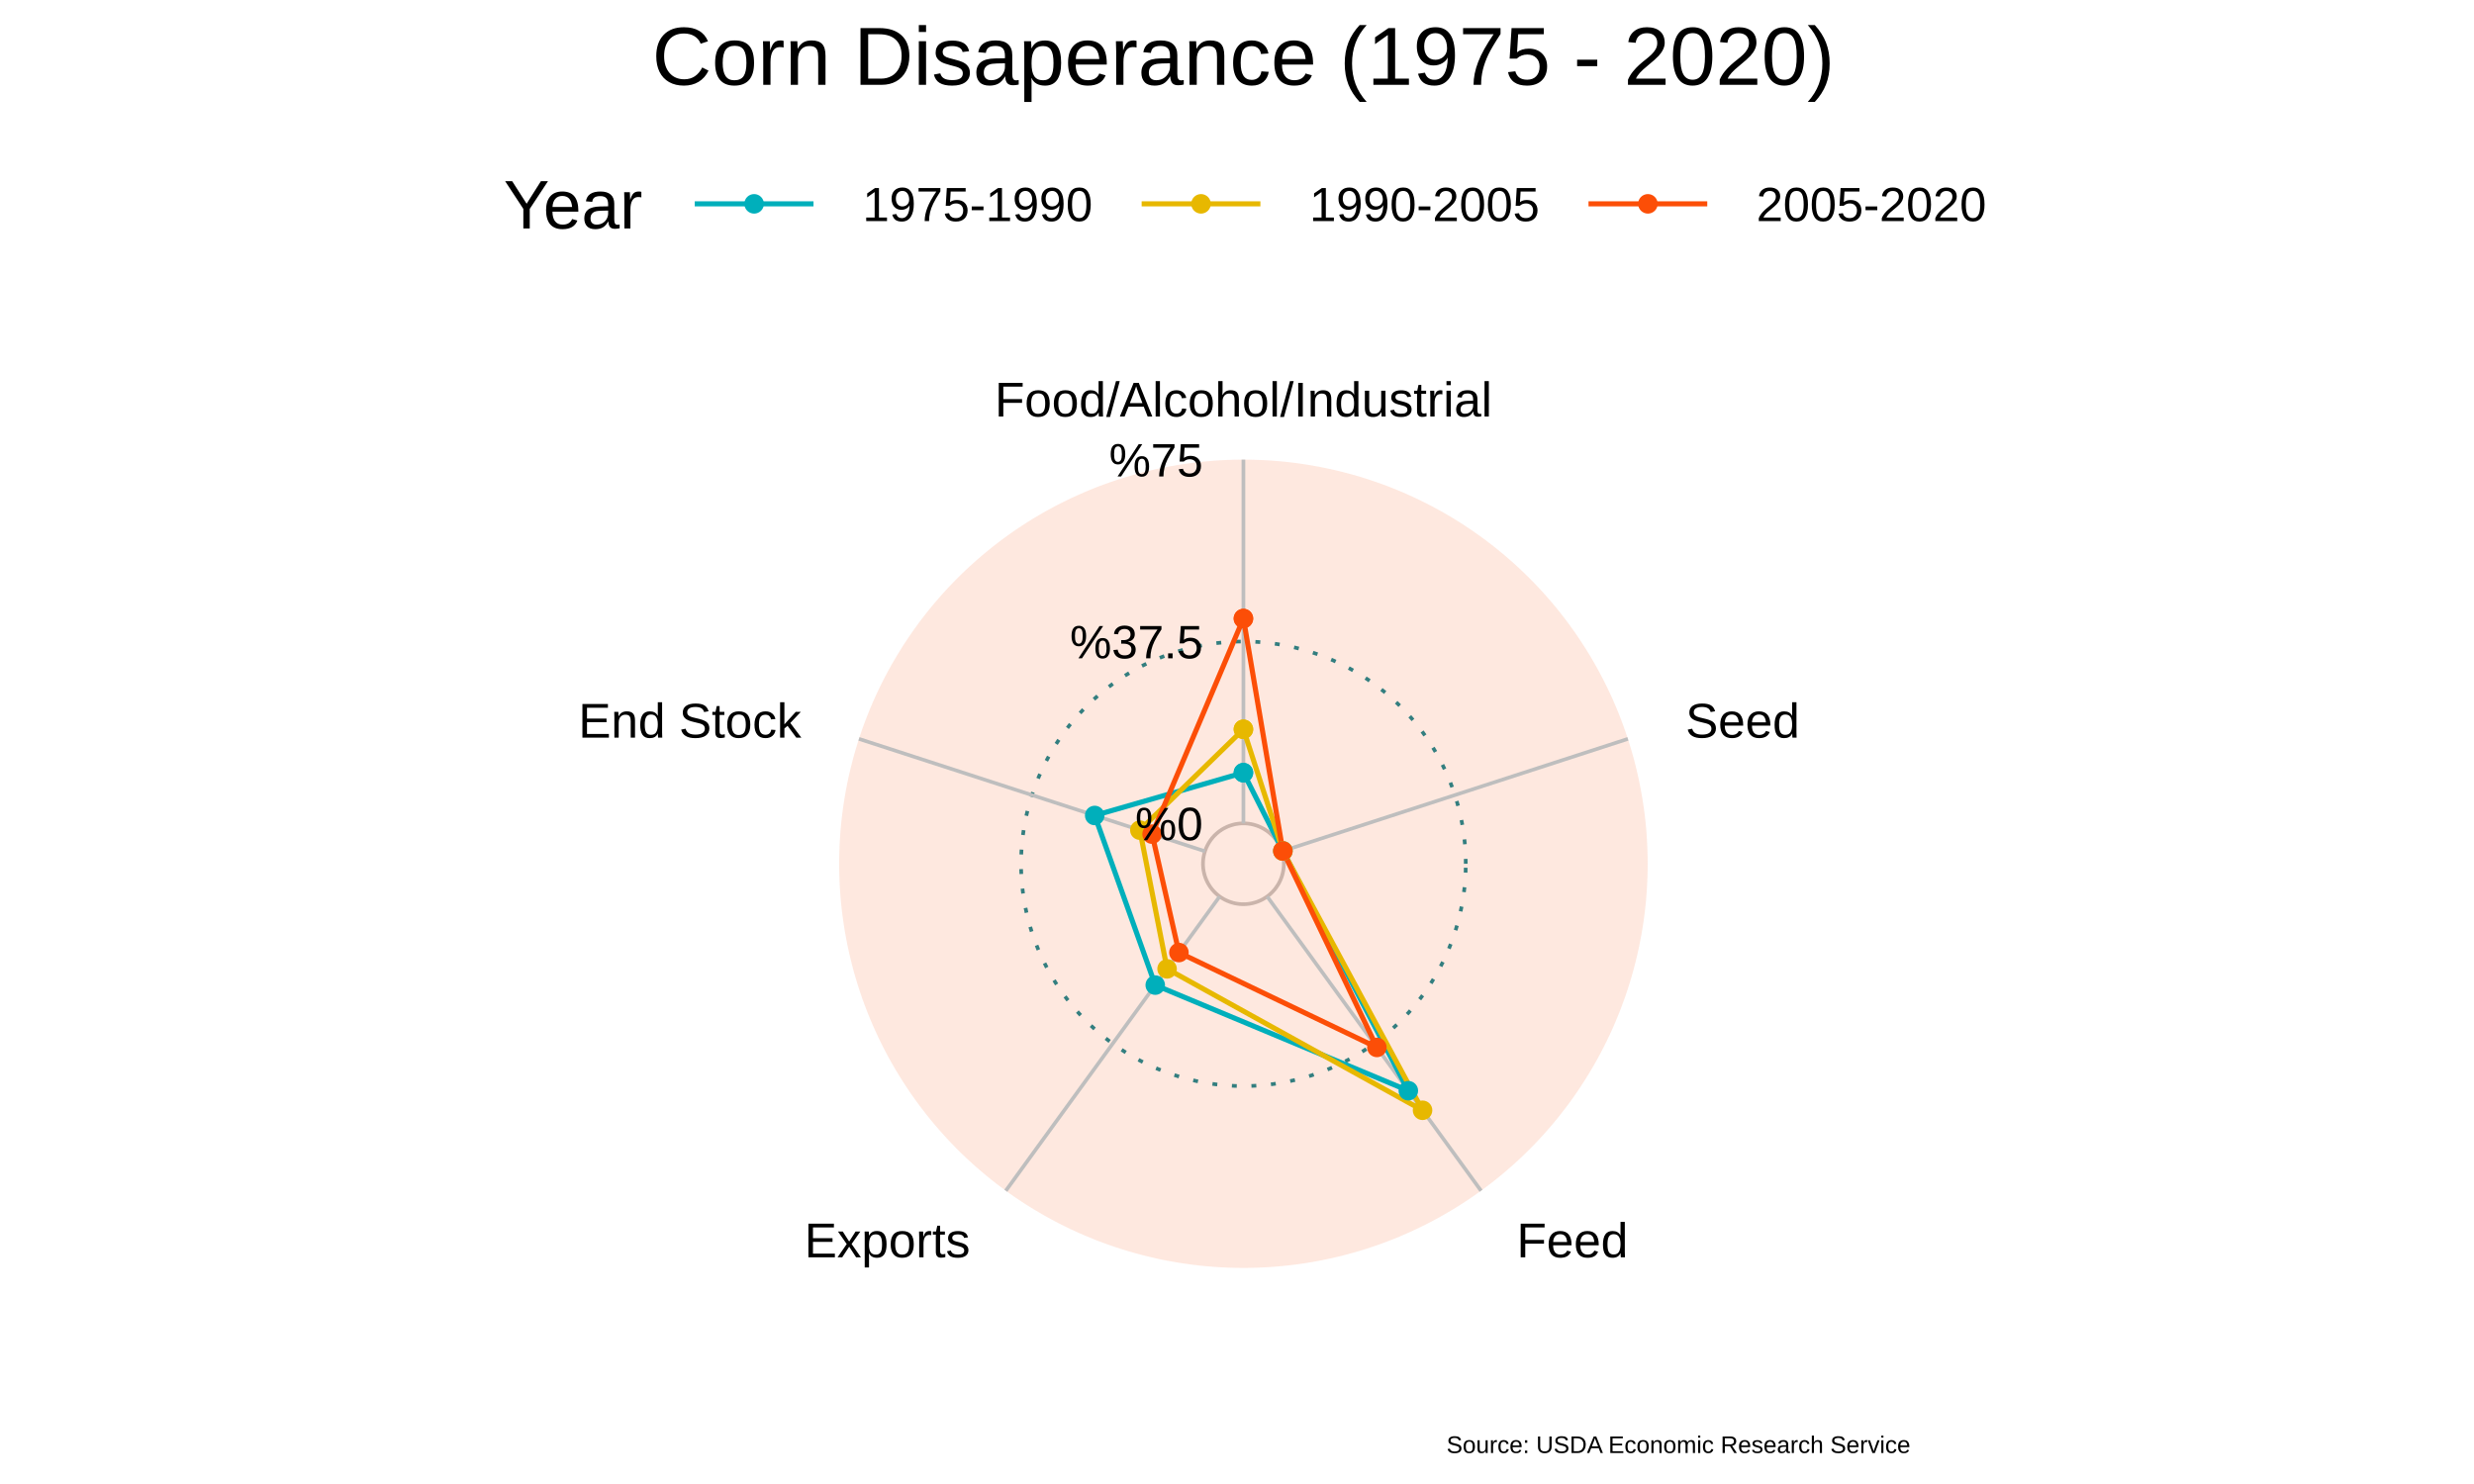
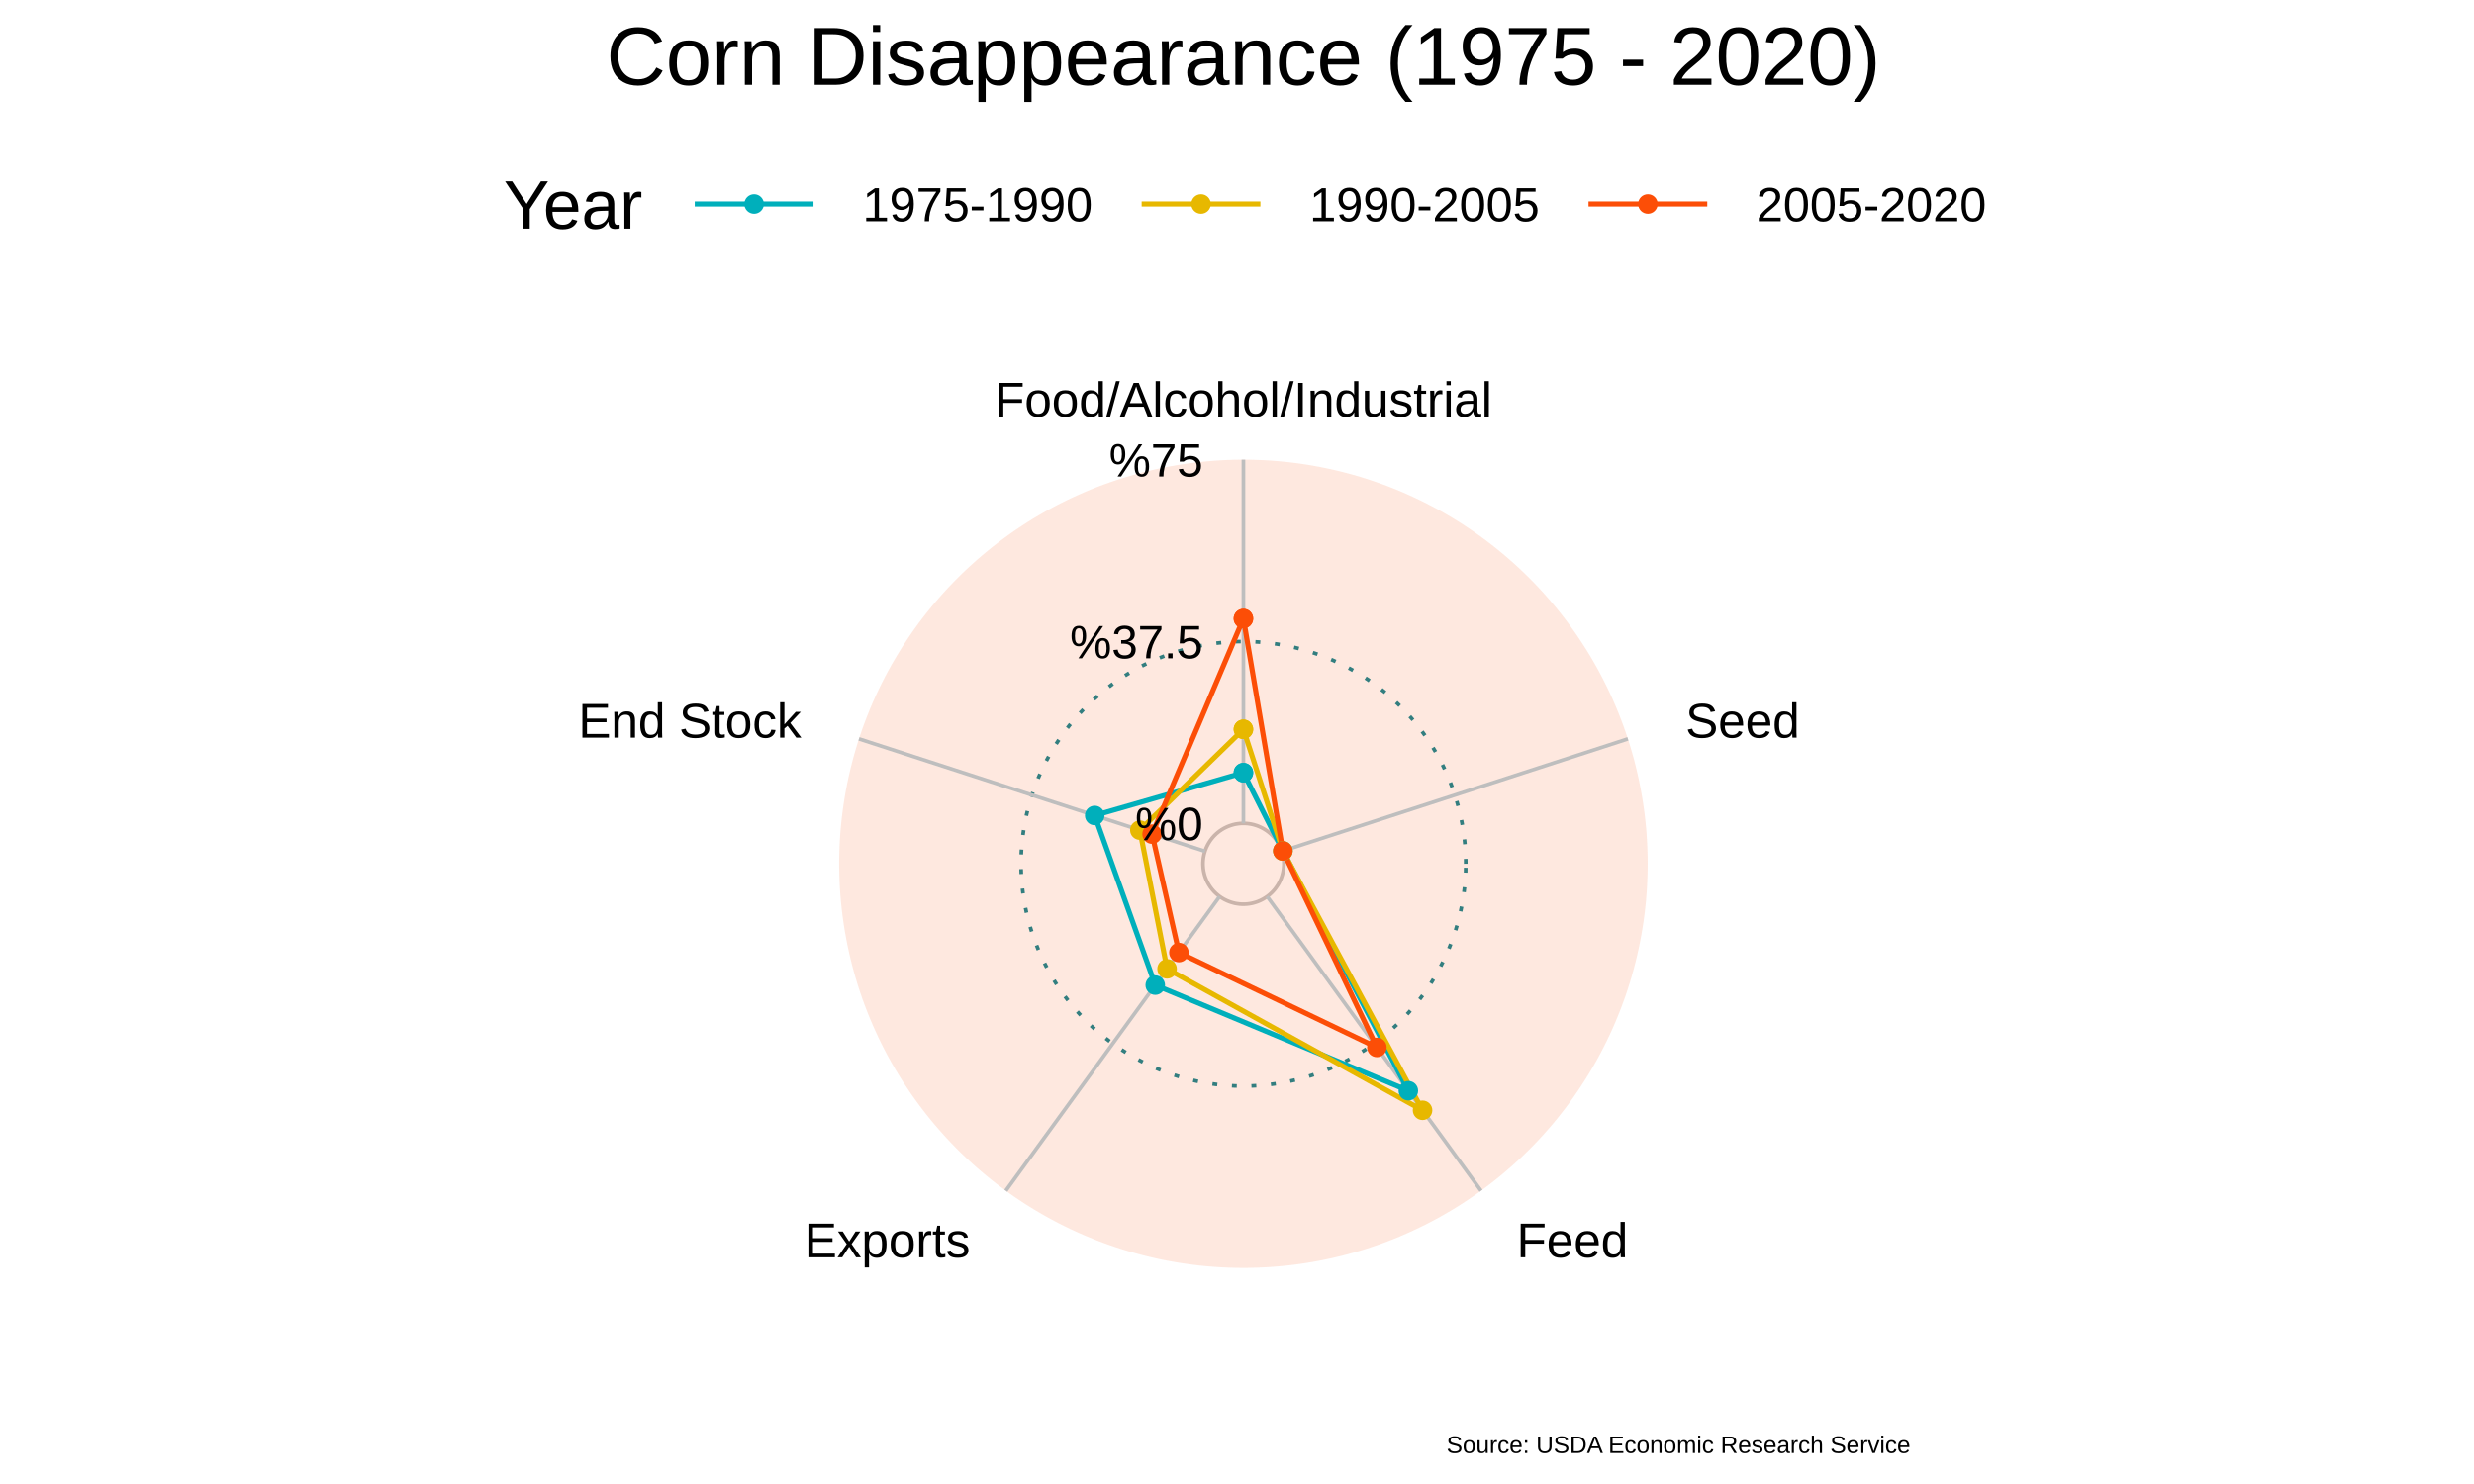
<svg xmlns="http://www.w3.org/2000/svg" class="svglite" width="720.00pt" height="432.00pt" viewBox="0 0 720.00 432.00">
  <defs>
    <style type="text/css">
    .svglite line, .svglite polyline, .svglite polygon, .svglite path, .svglite rect, .svglite circle {
      fill: none;
      stroke: #000000;
      stroke-linecap: round;
      stroke-linejoin: round;
      stroke-miterlimit: 10.00;
    }
  </style>
  </defs>
  <rect width="100%" height="100%" style="stroke: none; fill: #FFFFFF;" />
  <defs>
    <clipPath id="cpMC4wMHw3MjAuMDB8MC4wMHw0MzIuMDA=">
      <rect x="0.00" y="0.00" width="720.00" height="432.00" />
    </clipPath>
  </defs>
  <g clip-path="url(#cpMC4wMHw3MjAuMDB8MC4wMHw0MzIuMDA=)">
</g>
  <defs>
    <clipPath id="cpMTU2LjU0fDU2My40NnwwLjAwfDQzMi4wMA==">
      <rect x="156.54" y="0.00" width="406.92" height="432.00" />
    </clipPath>
  </defs>
  <g clip-path="url(#cpMTU2LjU0fDU2My40NnwwLjAwfDQzMi4wMA==)">
    <rect x="156.54" y="0.00" width="406.92" height="432.00" style="stroke-width: 1.45; stroke: #FFFFFF; fill: #FFFFFF;" />
  </g>
  <g clip-path="url(#cpMC4wMHw3MjAuMDB8MC4wMHw0MzIuMDA=)">
</g>
  <defs>
    <clipPath id="cpMTY3Ljc1fDU1NS45OXw5Ni4xNXw0MDYuNzU=">
      <rect x="167.75" y="96.15" width="388.24" height="310.59" />
    </clipPath>
  </defs>
  <g clip-path="url(#cpMTY3Ljc1fDU1NS45OXw5Ni4xNXw0MDYuNzU=)">
    <rect x="167.75" y="96.15" width="388.24" height="310.59" style="stroke-width: 1.45; stroke: none; fill: #FFFFFF;" />
    <text x="282.34" y="366.01" text-anchor="end" style="font-size: 14.23px; font-family: Arial;" textLength="48.20px" lengthAdjust="spacingAndGlyphs">Exports</text>
    <text x="233.19" y="214.74" text-anchor="end" style="font-size: 14.23px; font-family: Arial;" textLength="64.80px" lengthAdjust="spacingAndGlyphs">End Stock</text>
    <polyline points="373.63,251.45 373.63,251.24 373.63,251.04 373.62,250.83 373.60,250.63 373.59,250.42 373.57,250.22 373.54,250.01 373.52,249.81 373.49,249.60 373.45,249.40 373.42,249.20 373.37,249.00 373.33,248.80 373.28,248.60 373.23,248.40 373.17,248.20 373.12,248.00 373.05,247.80 372.99,247.61 372.92,247.42 372.85,247.22 372.77,247.03 372.69,246.84 372.61,246.65 372.52,246.46 372.44,246.28 372.34,246.10 372.25,245.91 372.15,245.73 372.05,245.55 371.94,245.38 371.84,245.20 371.72,245.03 371.61,244.86 371.49,244.69 371.37,244.52 371.25,244.35 371.13,244.19 371.00,244.03 370.87,243.87 370.73,243.71 370.59,243.56 370.46,243.41 370.31,243.26 370.17,243.11 370.02,242.97 369.87,242.83 369.72,242.69 369.57,242.55 369.41,242.42 369.25,242.29 369.09,242.16 368.92,242.04 368.76,241.91 368.59,241.79 368.42,241.68 368.25,241.57 368.07,241.46 367.90,241.35 367.72,241.24 367.54,241.14 367.36,241.05 367.18,240.95 366.99,240.86 366.81,240.77 366.62,240.69 366.43,240.61 366.24,240.53 366.05,240.45 365.85,240.38 365.66,240.31 365.46,240.25 365.27,240.19 365.07,240.13 364.87,240.07 364.67,240.02 364.47,239.98 364.27,239.93 364.07,239.89 363.87,239.86 363.66,239.82 363.46,239.79 363.25,239.77 363.05,239.74 362.84,239.73 362.64,239.71 362.43,239.70 362.23,239.69 362.02,239.69 361.82,239.69 361.61,239.69 361.40,239.69 361.20,239.70 360.99,239.72 360.79,239.73 360.58,239.76 360.38,239.78 360.18,239.81 359.97,239.84 359.77,239.87 359.57,239.91 359.36,239.95 359.16,240.00 358.96,240.05 358.77,240.10 358.57,240.16 358.37,240.22 358.17,240.28 357.98,240.35 357.79,240.42 357.59,240.49 357.40,240.57 357.21,240.65 357.02,240.73 356.84,240.82 356.65,240.91 356.47,241.00 356.29,241.09 356.10,241.19 355.93,241.30 355.75,241.40 355.57,241.51 355.40,241.62 355.23,241.74 355.06,241.85 354.89,241.97 354.73,242.10 354.57,242.22 354.41,242.35 354.25,242.49 354.09,242.62 353.94,242.76 353.79,242.90 353.64,243.04 353.49,243.19 353.35,243.33 353.21,243.48 353.07,243.64 352.94,243.79 352.80,243.95 352.67,244.11 352.55,244.27 352.42,244.44 352.30,244.60 352.18,244.77 352.07,244.94 351.96,245.11 351.85,245.29 351.74,245.46 351.64,245.64 351.54,245.82 351.44,246.00 351.35,246.19 351.26,246.37 351.17,246.56 351.08,246.75 351.00,246.94 350.93,247.13 350.85,247.32 350.78,247.51 350.71,247.71 350.65,247.90 350.59,248.10 350.53,248.30 350.48,248.50 350.43,248.70 350.38,248.90 350.34,249.10 350.30,249.30 350.27,249.50 350.23,249.71 350.20,249.91 350.18,250.11 350.16,250.32 350.14,250.52 350.13,250.73 350.11,250.94 350.11,251.14 350.10,251.35 350.10,251.55 350.11,251.76 350.11,251.96 350.13,252.17 350.14,252.38 350.16,252.58 350.18,252.79 350.20,252.99 350.23,253.19 350.27,253.40 350.30,253.60 350.34,253.80 350.38,254.00 350.43,254.20 350.48,254.40 350.53,254.60 350.59,254.80 350.65,255.00 350.71,255.19 350.78,255.39 350.85,255.58 350.93,255.77 351.00,255.96 351.08,256.15 351.17,256.34 351.26,256.53 351.35,256.71 351.44,256.90 351.54,257.08 351.64,257.26 351.74,257.44 351.85,257.61 351.96,257.79 352.07,257.96 352.18,258.13 352.30,258.30 352.42,258.46 352.55,258.63 352.67,258.79 352.80,258.95 352.94,259.11 353.07,259.26 353.21,259.42 353.35,259.57 353.49,259.71 353.64,259.86 353.79,260.00 353.94,260.14 354.09,260.28 354.25,260.41 354.41,260.55 354.57,260.68 354.73,260.80 354.89,260.93 355.06,261.05 355.23,261.16 355.40,261.28 355.57,261.39 355.75,261.50 355.93,261.60 356.10,261.71 356.29,261.81 356.47,261.90 356.65,261.99 356.84,262.08 357.02,262.17 357.21,262.25 357.40,262.33 357.59,262.41 357.79,262.48 357.98,262.55 358.17,262.62 358.37,262.68 358.57,262.74 358.77,262.80 358.96,262.85 359.16,262.90 359.36,262.95 359.57,262.99 359.77,263.03 359.97,263.06 360.18,263.09 360.38,263.12 360.58,263.14 360.79,263.17 360.99,263.18 361.20,263.20 361.40,263.21 361.61,263.21 361.82,263.21 362.02,263.21 362.23,263.21 362.43,263.20 362.64,263.19 362.84,263.17 363.05,263.16 363.25,263.13 363.46,263.11 363.66,263.08 363.87,263.04 364.07,263.01 364.27,262.97 364.47,262.92 364.67,262.88 364.87,262.82 365.07,262.77 365.27,262.71 365.46,262.65 365.66,262.59 365.85,262.52 366.05,262.45 366.24,262.37 366.43,262.29 366.62,262.21 366.81,262.13 366.99,262.04 367.18,261.95 367.36,261.85 367.54,261.76 367.72,261.66 367.90,261.55 368.07,261.44 368.25,261.33 368.42,261.22 368.59,261.11 368.76,260.99 368.92,260.86 369.09,260.74 369.25,260.61 369.41,260.48 369.57,260.35 369.72,260.21 369.87,260.07 370.02,259.93 370.17,259.79 370.31,259.64 370.46,259.49 370.59,259.34 370.73,259.19 370.87,259.03 371.00,258.87 371.13,258.71 371.25,258.55 371.37,258.38 371.49,258.21 371.61,258.04 371.72,257.87 371.84,257.70 371.94,257.52 372.05,257.35 372.15,257.17 372.25,256.99 372.34,256.80 372.44,256.62 372.52,256.43 372.61,256.25 372.69,256.06 372.77,255.87 372.85,255.68 372.92,255.48 372.99,255.29 373.05,255.10 373.12,254.90 373.17,254.70 373.23,254.50 373.28,254.30 373.33,254.10 373.37,253.90 373.42,253.70 373.45,253.50 373.49,253.30 373.52,253.09 373.54,252.89 373.57,252.68 373.59,252.48 373.60,252.27 373.62,252.07 373.63,251.86 373.63,251.66 373.63,251.45 " style="stroke-width: 1.07; stroke: #BEBEBE; stroke-linecap: butt;" />
    <polyline points="426.57,251.45 426.56,250.32 426.54,249.19 426.49,248.05 426.42,246.92 426.33,245.79 426.22,244.67 426.09,243.54 425.94,242.42 425.77,241.30 425.59,240.18 425.38,239.07 425.15,237.96 424.91,236.85 424.64,235.75 424.36,234.66 424.05,233.57 423.73,232.48 423.39,231.40 423.03,230.33 422.65,229.26 422.25,228.20 421.84,227.15 421.40,226.10 420.95,225.06 420.48,224.03 419.99,223.01 419.48,222.00 418.96,220.99 418.42,220.00 417.86,219.01 417.28,218.04 416.69,217.08 416.08,216.12 415.45,215.18 414.81,214.25 414.15,213.32 413.48,212.42 412.78,211.52 412.08,210.63 411.36,209.76 410.62,208.90 409.87,208.05 409.10,207.22 408.32,206.40 407.52,205.60 406.71,204.80 405.89,204.03 405.05,203.26 404.20,202.51 403.34,201.78 402.46,201.06 401.58,200.36 400.68,199.67 399.76,199.00 398.84,198.35 397.91,197.71 396.96,197.08 396.00,196.48 395.04,195.89 394.06,195.32 393.07,194.76 392.07,194.23 391.07,193.71 390.05,193.20 389.03,192.72 388.00,192.25 386.96,191.80 385.91,191.37 384.85,190.96 383.79,190.57 382.72,190.20 381.65,189.84 380.57,189.50 379.48,189.19 378.39,188.89 377.29,188.61 376.19,188.35 375.08,188.11 373.97,187.88 372.86,187.68 371.74,187.50 370.62,187.34 369.49,187.19 368.37,187.07 367.24,186.97 366.11,186.88 364.98,186.82 363.85,186.77 362.72,186.75 361.58,186.74 360.45,186.76 359.32,186.79 358.19,186.85 357.06,186.92 355.93,187.02 354.80,187.13 353.68,187.26 352.56,187.42 351.44,187.59 350.32,187.78 349.21,187.99 348.10,188.22 347.00,188.48 345.90,188.75 344.80,189.03 343.71,189.34 342.63,189.67 341.55,190.02 340.48,190.38 339.41,190.76 338.35,191.17 337.30,191.59 336.26,192.03 335.22,192.48 334.19,192.96 333.17,193.45 332.16,193.96 331.16,194.49 330.17,195.04 329.19,195.60 328.22,196.18 327.25,196.78 326.30,197.39 325.36,198.02 324.43,198.67 323.51,199.33 322.61,200.01 321.71,200.71 320.83,201.42 319.96,202.15 319.11,202.89 318.26,203.64 317.43,204.41 316.62,205.20 315.81,206.00 315.03,206.81 314.25,207.64 313.49,208.48 312.75,209.33 312.02,210.20 311.30,211.07 310.60,211.97 309.92,212.87 309.25,213.78 308.60,214.71 307.97,215.65 307.35,216.60 306.75,217.56 306.16,218.53 305.60,219.51 305.05,220.50 304.51,221.49 304.00,222.50 303.50,223.52 303.02,224.55 302.56,225.58 302.11,226.62 301.69,227.67 301.28,228.73 300.89,229.79 300.52,230.86 300.17,231.94 299.84,233.02 299.53,234.11 299.23,235.20 298.96,236.30 298.70,237.41 298.47,238.51 298.25,239.63 298.05,240.74 297.88,241.86 297.72,242.98 297.58,244.10 297.46,245.23 297.36,246.36 297.28,247.49 297.22,248.62 297.18,249.75 297.16,250.88 297.16,252.02 297.18,253.15 297.22,254.28 297.28,255.41 297.36,256.54 297.46,257.67 297.58,258.80 297.72,259.92 297.88,261.04 298.05,262.16 298.25,263.27 298.47,264.39 298.70,265.49 298.96,266.60 299.23,267.70 299.53,268.79 299.84,269.88 300.17,270.96 300.52,272.04 300.89,273.11 301.28,274.17 301.69,275.23 302.11,276.28 302.56,277.32 303.02,278.35 303.50,279.38 304.00,280.40 304.51,281.40 305.05,282.40 305.60,283.39 306.16,284.37 306.75,285.34 307.35,286.30 307.97,287.25 308.60,288.19 309.25,289.12 309.92,290.03 310.60,290.93 311.30,291.83 312.02,292.70 312.75,293.57 313.49,294.42 314.25,295.26 315.03,296.09 315.81,296.90 316.62,297.70 317.43,298.49 318.26,299.26 319.11,300.01 319.96,300.75 320.83,301.48 321.71,302.19 322.61,302.89 323.51,303.56 324.43,304.23 325.36,304.88 326.30,305.51 327.25,306.12 328.22,306.72 329.19,307.30 330.17,307.86 331.16,308.41 332.16,308.94 333.17,309.45 334.19,309.94 335.22,310.42 336.26,310.87 337.30,311.31 338.35,311.73 339.41,312.14 340.48,312.52 341.55,312.88 342.63,313.23 343.71,313.56 344.80,313.87 345.90,314.15 347.00,314.42 348.10,314.68 349.21,314.91 350.32,315.12 351.44,315.31 352.56,315.48 353.68,315.64 354.80,315.77 355.93,315.88 357.06,315.98 358.19,316.05 359.32,316.11 360.45,316.14 361.58,316.16 362.72,316.15 363.85,316.13 364.98,316.08 366.11,316.02 367.24,315.93 368.37,315.83 369.49,315.71 370.62,315.56 371.74,315.40 372.86,315.22 373.97,315.01 375.08,314.79 376.19,314.55 377.29,314.29 378.39,314.01 379.48,313.71 380.57,313.40 381.65,313.06 382.72,312.70 383.79,312.33 384.85,311.94 385.91,311.52 386.96,311.09 388.00,310.65 389.03,310.18 390.05,309.70 391.07,309.19 392.07,308.67 393.07,308.14 394.06,307.58 395.04,307.01 396.00,306.42 396.96,305.82 397.91,305.19 398.84,304.55 399.76,303.90 400.68,303.23 401.58,302.54 402.46,301.84 403.34,301.12 404.20,300.39 405.05,299.64 405.89,298.87 406.71,298.10 407.52,297.30 408.32,296.50 409.10,295.68 409.87,294.85 410.62,294.00 411.36,293.14 412.08,292.27 412.78,291.38 413.48,290.48 414.15,289.58 414.81,288.65 415.45,287.72 416.08,286.78 416.69,285.82 417.28,284.86 417.86,283.89 418.42,282.90 418.96,281.91 419.48,280.90 419.99,279.89 420.48,278.87 420.95,277.84 421.40,276.80 421.84,275.75 422.25,274.70 422.65,273.64 423.03,272.57 423.39,271.50 423.73,270.42 424.05,269.33 424.36,268.24 424.64,267.15 424.91,266.05 425.15,264.94 425.38,263.83 425.59,262.72 425.77,261.60 425.94,260.48 426.09,259.36 426.22,258.23 426.33,257.11 426.42,255.98 426.49,254.85 426.54,253.71 426.56,252.58 426.57,251.45 " style="stroke-width: 1.07; stroke: #007A87; stroke-dasharray: 1.42,4.27; stroke-linecap: butt;" />
    <polyline points="479.52,251.45 479.50,249.39 479.44,247.33 479.35,245.28 479.23,243.22 479.07,241.17 478.87,239.12 478.64,237.07 478.37,235.03 478.06,232.99 477.72,230.96 477.34,228.94 476.93,226.92 476.48,224.91 476.00,222.91 475.49,220.92 474.93,218.93 474.35,216.96 473.73,215.00 473.07,213.04 472.38,211.10 471.66,209.18 470.90,207.26 470.11,205.36 469.29,203.47 468.43,201.60 467.54,199.74 466.62,197.90 465.67,196.08 464.69,194.27 463.67,192.48 462.62,190.70 461.54,188.95 460.43,187.22 459.29,185.50 458.13,183.81 456.93,182.13 455.70,180.48 454.44,178.85 453.16,177.24 451.85,175.65 450.50,174.09 449.14,172.55 447.74,171.03 446.32,169.54 444.88,168.08 443.40,166.64 441.91,165.22 440.39,163.84 438.84,162.48 437.27,161.14 435.68,159.84 434.07,158.56 432.43,157.31 430.77,156.09 429.09,154.90 427.39,153.74 425.67,152.60 423.93,151.50 422.17,150.43 420.39,149.39 418.60,148.38 416.79,147.41 414.96,146.46 413.11,145.55 411.25,144.67 409.37,143.82 407.48,143.00 405.58,142.22 403.66,141.47 401.73,140.76 399.79,140.08 397.83,139.43 395.87,138.82 393.89,138.24 391.90,137.70 389.91,137.19 387.90,136.72 385.89,136.28 383.87,135.88 381.85,135.51 379.81,135.18 377.78,134.88 375.73,134.62 373.69,134.40 371.64,134.21 369.58,134.05 367.53,133.94 365.47,133.86 363.41,133.81 361.35,133.80 359.29,133.83 357.24,133.89 355.18,133.99 353.12,134.13 351.07,134.30 349.02,134.50 346.98,134.75 344.94,135.03 342.90,135.34 340.88,135.69 338.85,136.07 336.84,136.49 334.83,136.95 332.83,137.44 330.84,137.97 328.86,138.53 326.89,139.12 324.93,139.75 322.98,140.42 321.04,141.11 319.11,141.84 317.20,142.61 315.30,143.41 313.42,144.24 311.55,145.10 309.70,146.00 307.86,146.93 306.04,147.89 304.24,148.88 302.45,149.91 300.68,150.96 298.93,152.05 297.20,153.17 295.49,154.31 293.80,155.49 292.13,156.70 290.49,157.93 288.86,159.19 287.26,160.49 285.68,161.81 284.12,163.15 282.59,164.53 281.08,165.93 279.59,167.35 278.13,168.81 276.70,170.29 275.29,171.79 273.91,173.32 272.56,174.87 271.23,176.44 269.93,178.04 268.66,179.66 267.42,181.30 266.21,182.97 265.02,184.65 263.87,186.36 262.74,188.08 261.65,189.83 260.59,191.59 259.55,193.37 258.55,195.17 257.58,196.99 256.65,198.82 255.74,200.67 254.87,202.53 254.03,204.41 253.22,206.31 252.45,208.22 251.71,210.14 251.00,212.07 250.33,214.02 249.69,215.98 249.09,217.95 248.52,219.92 247.99,221.91 247.49,223.91 247.02,225.92 246.59,227.93 246.20,229.95 245.84,231.98 245.52,234.01 245.23,236.05 244.98,238.09 244.76,240.14 244.58,242.19 244.44,244.25 244.33,246.30 244.26,248.36 244.22,250.42 244.22,252.48 244.26,254.54 244.33,256.60 244.44,258.65 244.58,260.71 244.76,262.76 244.98,264.81 245.23,266.85 245.52,268.89 245.84,270.92 246.20,272.95 246.59,274.97 247.02,276.98 247.49,278.99 247.99,280.99 248.52,282.98 249.09,284.95 249.69,286.92 250.33,288.88 251.00,290.83 251.71,292.76 252.45,294.68 253.22,296.59 254.03,298.49 254.87,300.37 255.74,302.23 256.65,304.08 257.58,305.91 258.55,307.73 259.55,309.53 260.59,311.31 261.65,313.07 262.74,314.82 263.87,316.54 265.02,318.25 266.21,319.93 267.42,321.60 268.66,323.24 269.93,324.86 271.23,326.46 272.56,328.03 273.91,329.58 275.29,331.11 276.70,332.61 278.13,334.09 279.59,335.55 281.08,336.97 282.59,338.37 284.12,339.75 285.68,341.09 287.26,342.41 288.86,343.71 290.49,344.97 292.13,346.20 293.80,347.41 295.49,348.59 297.20,349.73 298.93,350.85 300.68,351.94 302.45,352.99 304.24,354.02 306.04,355.01 307.86,355.97 309.70,356.90 311.55,357.80 313.42,358.66 315.30,359.49 317.20,360.29 319.11,361.06 321.04,361.79 322.98,362.48 324.93,363.15 326.89,363.78 328.86,364.37 330.84,364.93 332.83,365.46 334.83,365.95 336.84,366.41 338.85,366.83 340.88,367.21 342.90,367.56 344.94,367.87 346.98,368.15 349.02,368.40 351.07,368.60 353.12,368.77 355.18,368.91 357.24,369.01 359.29,369.07 361.35,369.10 363.41,369.09 365.47,369.04 367.53,368.96 369.58,368.85 371.64,368.69 373.69,368.50 375.73,368.28 377.78,368.02 379.81,367.72 381.85,367.39 383.87,367.02 385.89,366.62 387.90,366.18 389.91,365.71 391.90,365.20 393.89,364.66 395.87,364.08 397.83,363.47 399.79,362.82 401.73,362.14 403.66,361.43 405.58,360.68 407.48,359.90 409.37,359.08 411.25,358.23 413.11,357.35 414.96,356.44 416.79,355.49 418.60,354.52 420.39,353.51 422.17,352.47 423.93,351.40 425.67,350.30 427.39,349.16 429.09,348.00 430.77,346.81 432.43,345.59 434.07,344.34 435.68,343.06 437.27,341.76 438.84,340.42 440.39,339.06 441.91,337.68 443.40,336.26 444.88,334.82 446.32,333.36 447.74,331.87 449.14,330.35 450.50,328.81 451.85,327.25 453.16,325.66 454.44,324.05 455.70,322.42 456.93,320.77 458.13,319.09 459.29,317.40 460.43,315.68 461.54,313.95 462.62,312.20 463.67,310.42 464.69,308.63 465.67,306.82 466.62,305.00 467.54,303.16 468.43,301.30 469.29,299.43 470.11,297.54 470.90,295.64 471.66,293.72 472.38,291.80 473.07,289.86 473.73,287.90 474.35,285.94 474.93,283.97 475.49,281.98 476.00,279.99 476.48,277.99 476.93,275.98 477.34,273.96 477.72,271.94 478.06,269.91 478.37,267.87 478.64,265.83 478.87,263.78 479.07,261.73 479.23,259.68 479.35,257.62 479.44,255.57 479.50,253.51 479.52,251.45 " style="stroke-width: 1.07; stroke: #FFFFFF; stroke-linecap: butt;" />
    <text x="361.87" y="121.25" text-anchor="middle" style="font-size: 14.23px; font-family: Arial;" textLength="144.63px" lengthAdjust="spacingAndGlyphs">Food/Alcohol/Industrial</text>
    <text x="490.54" y="214.74" style="font-size: 14.23px; font-family: Arial;" textLength="33.20px" lengthAdjust="spacingAndGlyphs">Seed</text>
    <text x="441.39" y="366.01" style="font-size: 14.23px; font-family: Arial;" textLength="32.40px" lengthAdjust="spacingAndGlyphs">Feed</text>
    <polygon points="479.52,251.45 479.50,249.39 479.44,247.33 479.35,245.28 479.23,243.22 479.07,241.17 478.87,239.12 478.64,237.07 478.37,235.03 478.06,232.99 477.72,230.96 477.34,228.94 476.93,226.92 476.48,224.91 476.00,222.91 475.49,220.92 474.93,218.93 474.35,216.96 473.73,215.00 473.07,213.04 472.38,211.10 471.66,209.18 470.90,207.26 470.11,205.36 469.29,203.47 468.43,201.60 467.54,199.74 466.62,197.90 465.67,196.08 464.69,194.27 463.67,192.48 462.62,190.70 461.54,188.95 460.43,187.22 459.29,185.50 458.13,183.81 456.93,182.13 455.70,180.48 454.44,178.85 453.16,177.24 451.85,175.65 450.50,174.09 449.14,172.55 447.74,171.03 446.32,169.54 444.88,168.08 443.40,166.64 441.91,165.22 440.39,163.84 438.84,162.48 437.27,161.14 435.68,159.84 434.07,158.56 432.43,157.31 430.77,156.09 429.09,154.90 427.39,153.74 425.67,152.60 423.93,151.50 422.17,150.43 420.39,149.39 418.60,148.38 416.79,147.41 414.96,146.46 413.11,145.55 411.25,144.67 409.37,143.82 407.48,143.00 405.58,142.22 403.66,141.47 401.73,140.76 399.79,140.08 397.83,139.43 395.87,138.82 393.89,138.24 391.90,137.70 389.91,137.19 387.90,136.72 385.89,136.28 383.87,135.88 381.85,135.51 379.81,135.18 377.78,134.88 375.73,134.62 373.69,134.40 371.64,134.21 369.58,134.05 367.53,133.94 365.47,133.86 363.41,133.81 361.35,133.80 359.29,133.83 357.24,133.89 355.18,133.99 353.12,134.13 351.07,134.30 349.02,134.50 346.98,134.75 344.94,135.03 342.90,135.34 340.88,135.69 338.85,136.07 336.84,136.49 334.83,136.95 332.83,137.44 330.84,137.97 328.86,138.53 326.89,139.12 324.93,139.75 322.98,140.42 321.04,141.11 319.11,141.84 317.20,142.61 315.30,143.41 313.42,144.24 311.55,145.10 309.70,146.00 307.86,146.93 306.04,147.89 304.24,148.88 302.45,149.91 300.68,150.96 298.93,152.05 297.20,153.17 295.49,154.31 293.80,155.49 292.13,156.70 290.49,157.93 288.86,159.19 287.26,160.49 285.68,161.81 284.12,163.15 282.59,164.53 281.08,165.93 279.59,167.35 278.13,168.81 276.70,170.29 275.29,171.79 273.91,173.32 272.56,174.87 271.23,176.44 269.93,178.04 268.66,179.66 267.42,181.30 266.21,182.97 265.02,184.65 263.87,186.36 262.74,188.08 261.65,189.83 260.59,191.59 259.55,193.37 258.55,195.17 257.58,196.99 256.65,198.82 255.74,200.67 254.87,202.53 254.03,204.41 253.22,206.31 252.45,208.22 251.71,210.14 251.00,212.07 250.33,214.02 249.69,215.98 249.09,217.95 248.52,219.92 247.99,221.91 247.49,223.91 247.02,225.92 246.59,227.93 246.20,229.95 245.84,231.98 245.52,234.01 245.23,236.05 244.98,238.09 244.76,240.14 244.58,242.19 244.44,244.25 244.33,246.30 244.26,248.36 244.22,250.42 244.22,252.48 244.26,254.54 244.33,256.60 244.44,258.65 244.58,260.71 244.76,262.76 244.98,264.81 245.23,266.85 245.52,268.89 245.84,270.92 246.20,272.95 246.59,274.97 247.02,276.98 247.49,278.99 247.99,280.99 248.52,282.98 249.09,284.95 249.69,286.92 250.33,288.88 251.00,290.83 251.71,292.76 252.45,294.68 253.22,296.59 254.03,298.49 254.87,300.37 255.74,302.23 256.65,304.08 257.58,305.91 258.55,307.73 259.55,309.53 260.59,311.31 261.65,313.07 262.74,314.82 263.87,316.54 265.02,318.25 266.21,319.93 267.42,321.60 268.66,323.24 269.93,324.86 271.23,326.46 272.56,328.03 273.91,329.58 275.29,331.11 276.70,332.61 278.13,334.09 279.59,335.55 281.08,336.97 282.59,338.37 284.12,339.75 285.68,341.09 287.26,342.41 288.86,343.71 290.49,344.97 292.13,346.20 293.80,347.41 295.49,348.59 297.20,349.73 298.93,350.85 300.68,351.94 302.45,352.99 304.24,354.02 306.04,355.01 307.86,355.97 309.70,356.90 311.55,357.80 313.42,358.66 315.30,359.49 317.20,360.29 319.11,361.06 321.04,361.79 322.98,362.48 324.93,363.15 326.89,363.78 328.86,364.37 330.84,364.93 332.83,365.46 334.83,365.95 336.84,366.41 338.85,366.83 340.88,367.21 342.90,367.56 344.94,367.87 346.98,368.15 349.02,368.40 351.07,368.60 353.12,368.77 355.18,368.91 357.24,369.01 359.29,369.07 361.35,369.10 363.41,369.09 365.47,369.04 367.53,368.96 369.58,368.85 371.64,368.69 373.69,368.50 375.73,368.28 377.78,368.02 379.81,367.72 381.85,367.39 383.87,367.02 385.89,366.62 387.90,366.18 389.91,365.71 391.90,365.20 393.89,364.66 395.87,364.08 397.83,363.47 399.79,362.82 401.73,362.14 403.66,361.43 405.58,360.68 407.48,359.90 409.37,359.08 411.25,358.23 413.11,357.35 414.96,356.44 416.79,355.49 418.60,354.52 420.39,353.51 422.17,352.47 423.93,351.40 425.67,350.30 427.39,349.16 429.09,348.00 430.77,346.81 432.43,345.59 434.07,344.34 435.68,343.06 437.27,341.76 438.84,340.42 440.39,339.06 441.91,337.68 443.40,336.26 444.88,334.82 446.32,333.36 447.74,331.87 449.14,330.35 450.50,328.81 451.85,327.25 453.16,325.66 454.44,324.05 455.70,322.42 456.93,320.77 458.13,319.09 459.29,317.40 460.43,315.68 461.54,313.95 462.62,312.20 463.67,310.42 464.69,308.63 465.67,306.82 466.62,305.00 467.54,303.16 468.43,301.30 469.29,299.43 470.11,297.54 470.90,295.64 471.66,293.72 472.38,291.80 473.07,289.86 473.73,287.90 474.35,285.94 474.93,283.97 475.49,281.98 476.00,279.99 476.48,277.99 476.93,275.98 477.34,273.96 477.72,271.94 478.06,269.91 478.37,267.87 478.64,265.83 478.87,263.78 479.07,261.73 479.23,259.68 479.35,257.62 479.44,255.57 479.50,253.51 479.52,251.45 " style="stroke-width: 1.07; stroke: none; fill: #FC8D62; fill-opacity: 0.20;" />
    <polyline points="361.87,239.69 361.87,133.80 " style="stroke-width: 1.07; stroke: #BEBEBE; stroke-linecap: butt;" />
    <polyline points="373.06,247.81 473.76,215.09 " style="stroke-width: 1.07; stroke: #BEBEBE; stroke-linecap: butt;" />
    <polyline points="368.78,260.97 431.02,346.63 " style="stroke-width: 1.07; stroke: #BEBEBE; stroke-linecap: butt;" />
    <polyline points="354.95,260.97 292.72,346.63 " style="stroke-width: 1.07; stroke: #BEBEBE; stroke-linecap: butt;" />
    <polyline points="350.68,247.81 249.98,215.09 " style="stroke-width: 1.07; stroke: #BEBEBE; stroke-linecap: butt;" />
    <polyline points="361.87,224.93 373.36,247.71 409.86,317.51 336.21,286.77 318.59,237.39 361.87,224.93 " style="stroke-width: 1.49; stroke: #00AFBB; stroke-linecap: butt;" />
    <polyline points="361.87,212.30 373.36,247.72 414.00,323.21 339.65,282.04 331.73,241.66 361.87,212.30 " style="stroke-width: 1.49; stroke: #E7B800; stroke-linecap: butt;" />
    <polyline points="361.87,180.06 373.34,247.72 400.71,304.91 343.10,277.29 335.29,242.82 361.87,180.06 " style="stroke-width: 1.49; stroke: #FC4E07; stroke-linecap: butt;" />
    <circle cx="361.87" cy="224.93" r="2.49" style="stroke-width: 0.71; stroke: #00AFBB; fill: #00AFBB;" />
    <circle cx="373.36" cy="247.71" r="2.49" style="stroke-width: 0.71; stroke: #00AFBB; fill: #00AFBB;" />
    <circle cx="409.86" cy="317.51" r="2.49" style="stroke-width: 0.71; stroke: #00AFBB; fill: #00AFBB;" />
    <circle cx="336.21" cy="286.77" r="2.49" style="stroke-width: 0.71; stroke: #00AFBB; fill: #00AFBB;" />
    <circle cx="318.59" cy="237.39" r="2.49" style="stroke-width: 0.71; stroke: #00AFBB; fill: #00AFBB;" />
    <circle cx="361.87" cy="224.93" r="2.49" style="stroke-width: 0.71; stroke: #00AFBB; fill: #00AFBB;" />
    <circle cx="361.87" cy="212.30" r="2.49" style="stroke-width: 0.71; stroke: #E7B800; fill: #E7B800;" />
    <circle cx="373.36" cy="247.72" r="2.49" style="stroke-width: 0.71; stroke: #E7B800; fill: #E7B800;" />
    <circle cx="414.00" cy="323.21" r="2.49" style="stroke-width: 0.71; stroke: #E7B800; fill: #E7B800;" />
    <circle cx="339.65" cy="282.04" r="2.49" style="stroke-width: 0.71; stroke: #E7B800; fill: #E7B800;" />
    <circle cx="331.73" cy="241.66" r="2.49" style="stroke-width: 0.71; stroke: #E7B800; fill: #E7B800;" />
    <circle cx="361.87" cy="212.30" r="2.49" style="stroke-width: 0.71; stroke: #E7B800; fill: #E7B800;" />
    <circle cx="361.87" cy="180.06" r="2.49" style="stroke-width: 0.71; stroke: #FC4E07; fill: #FC4E07;" />
    <circle cx="373.34" cy="247.72" r="2.49" style="stroke-width: 0.71; stroke: #FC4E07; fill: #FC4E07;" />
    <circle cx="400.71" cy="304.91" r="2.49" style="stroke-width: 0.71; stroke: #FC4E07; fill: #FC4E07;" />
    <circle cx="343.10" cy="277.29" r="2.49" style="stroke-width: 0.71; stroke: #FC4E07; fill: #FC4E07;" />
    <circle cx="335.29" cy="242.82" r="2.49" style="stroke-width: 0.71; stroke: #FC4E07; fill: #FC4E07;" />
    <circle cx="361.87" cy="180.06" r="2.49" style="stroke-width: 0.71; stroke: #FC4E07; fill: #FC4E07;" />
    <text x="350.10" y="244.58" text-anchor="end" style="font-size: 13.66px; font-family: Arial;" textLength="19.74px" lengthAdjust="spacingAndGlyphs">%0</text>
    <text x="350.10" y="191.64" text-anchor="end" style="font-size: 13.66px; font-family: Arial;" textLength="38.72px" lengthAdjust="spacingAndGlyphs">%37.5</text>
    <text x="350.10" y="138.70" text-anchor="end" style="font-size: 13.66px; font-family: Arial;" textLength="27.33px" lengthAdjust="spacingAndGlyphs">%75</text>
  </g>
  <g clip-path="url(#cpMC4wMHw3MjAuMDB8MC4wMHw0MzIuMDA=)">
    <rect x="138.19" y="37.47" width="447.36" height="43.74" style="stroke-width: 1.45; stroke: none; fill: #FFFFFF;" />
    <text x="166.78" y="66.51" text-anchor="middle" style="font-size: 20.00px; font-family: Arial;" textLength="42.25px" lengthAdjust="spacingAndGlyphs">Year</text>
    <rect x="197.87" y="44.94" width="43.20" height="28.80" style="stroke-width: 1.45; stroke: none; fill: #FFFFFF;" />
    <line x1="202.19" y1="59.34" x2="236.75" y2="59.34" style="stroke-width: 1.49; stroke: #00AFBB; stroke-linecap: butt;" />
    <circle cx="219.47" cy="59.34" r="2.49" style="stroke-width: 0.71; stroke: #00AFBB; fill: #00AFBB;" />
    <rect x="327.93" y="44.94" width="43.20" height="28.80" style="stroke-width: 1.45; stroke: none; fill: #FFFFFF;" />
    <line x1="332.25" y1="59.34" x2="366.81" y2="59.34" style="stroke-width: 1.49; stroke: #E7B800; stroke-linecap: butt;" />
    <circle cx="349.53" cy="59.34" r="2.49" style="stroke-width: 0.71; stroke: #E7B800; fill: #E7B800;" />
    <rect x="457.98" y="44.94" width="43.20" height="28.80" style="stroke-width: 1.45; stroke: none; fill: #FFFFFF;" />
    <line x1="462.30" y1="59.34" x2="496.86" y2="59.34" style="stroke-width: 1.49; stroke: #FC4E07; stroke-linecap: butt;" />
    <circle cx="479.58" cy="59.34" r="2.49" style="stroke-width: 0.71; stroke: #FC4E07; fill: #FC4E07;" />
    <text x="251.03" y="64.36" style="font-size: 14.00px; font-family: Arial;" textLength="66.93px" lengthAdjust="spacingAndGlyphs">1975-1990</text>
    <text x="381.09" y="64.36" style="font-size: 14.00px; font-family: Arial;" textLength="66.93px" lengthAdjust="spacingAndGlyphs">1990-2005</text>
    <text x="511.15" y="64.36" style="font-size: 14.00px; font-family: Arial;" textLength="66.93px" lengthAdjust="spacingAndGlyphs">2005-2020</text>
-     <text x="361.87" y="24.69" text-anchor="middle" style="font-size: 24.00px; font-family: Arial;" textLength="344.21px" lengthAdjust="spacingAndGlyphs">Corn Disaperance (1975 - 2020)</text>
+     <text x="361.87" y="24.69" text-anchor="middle" style="font-size: 24.00px; font-family: Arial;" textLength="370.91px" lengthAdjust="spacingAndGlyphs">Corn Disappearance (1975 - 2020)</text>
    <text x="555.99" y="422.98" text-anchor="end" style="font-size: 7.00px; font-family: Arial;" textLength="135.39px" lengthAdjust="spacingAndGlyphs">Source: USDA Economic Research Service</text>
  </g>
</svg>
